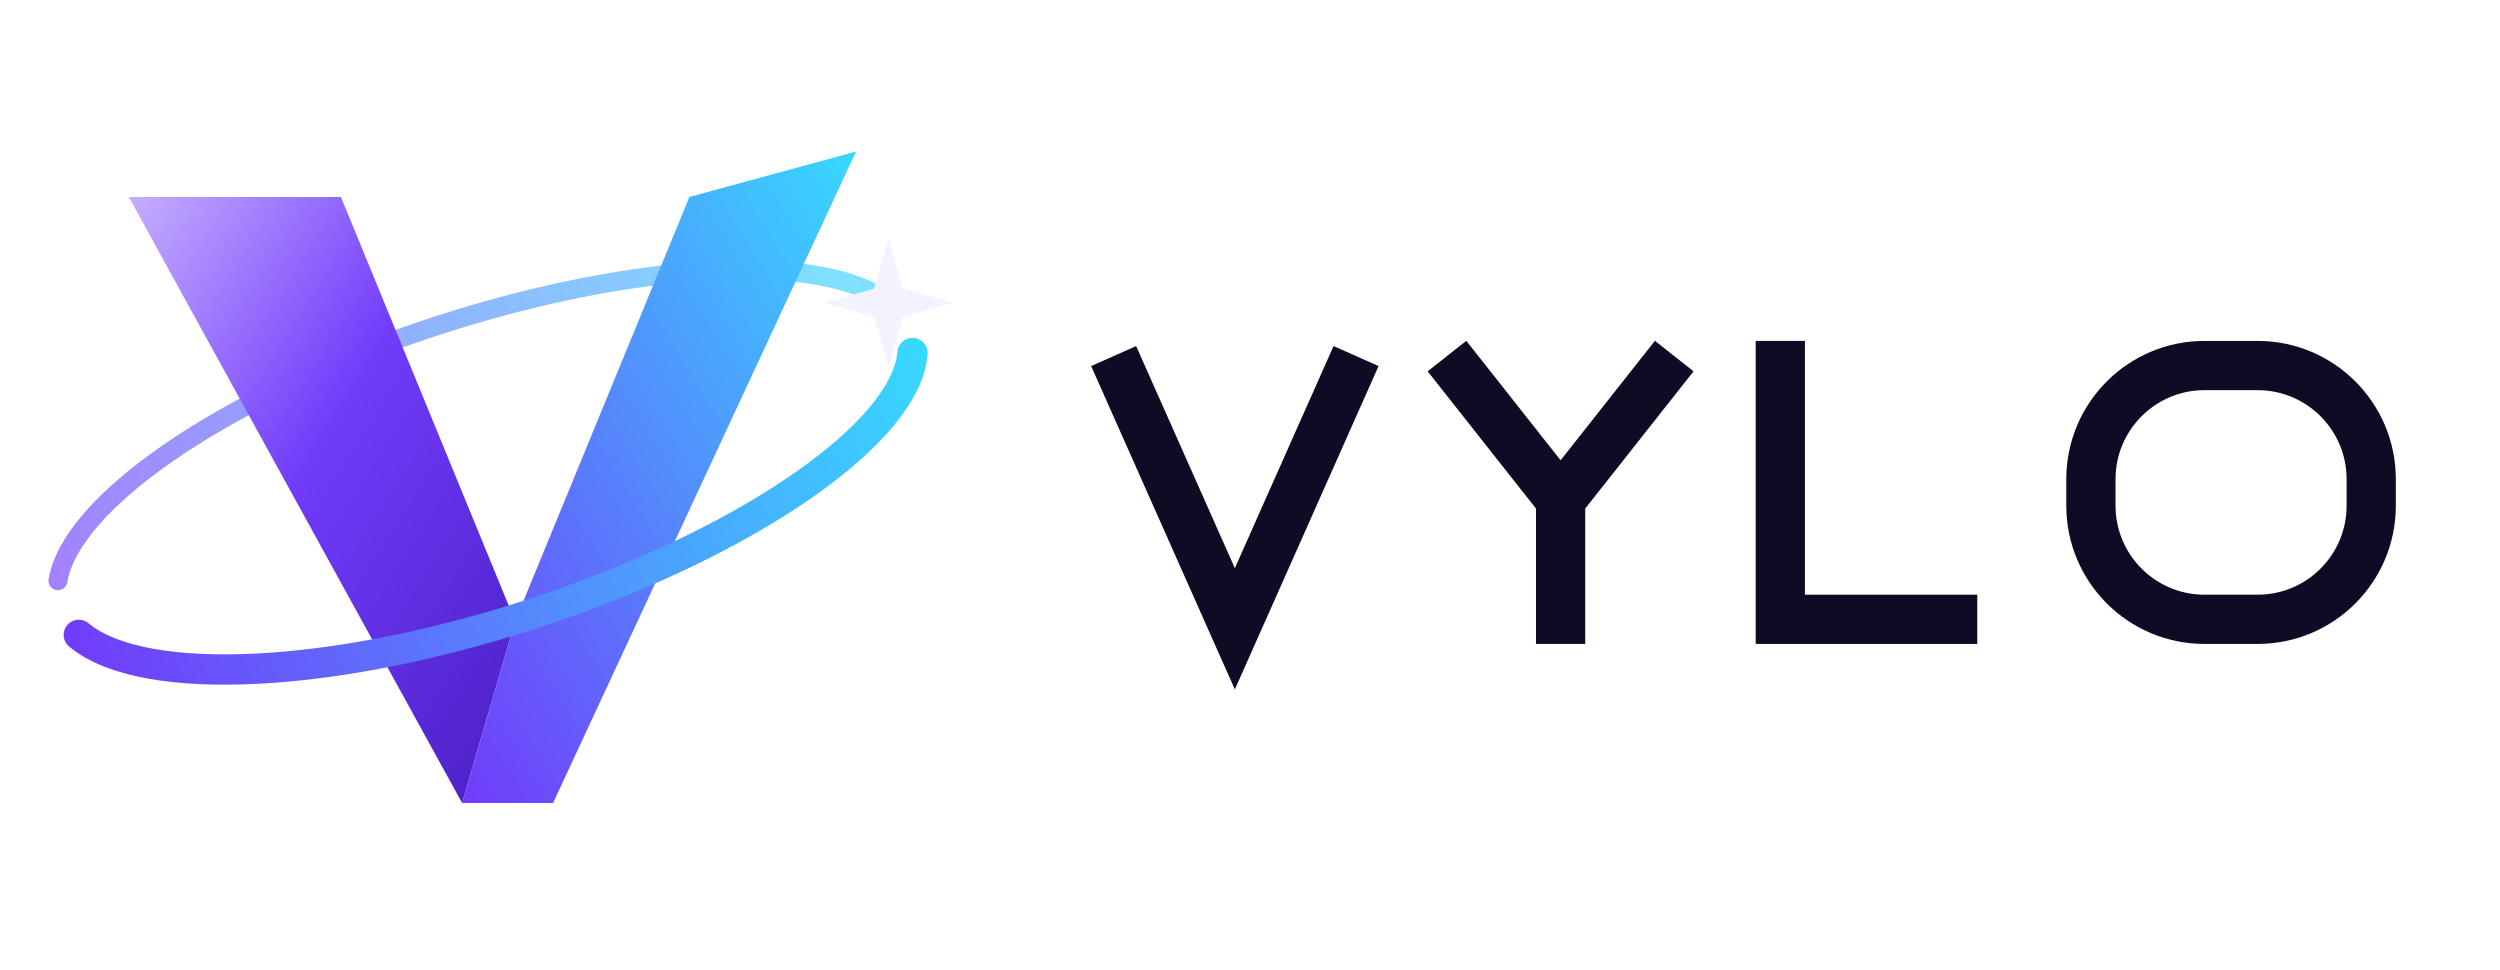
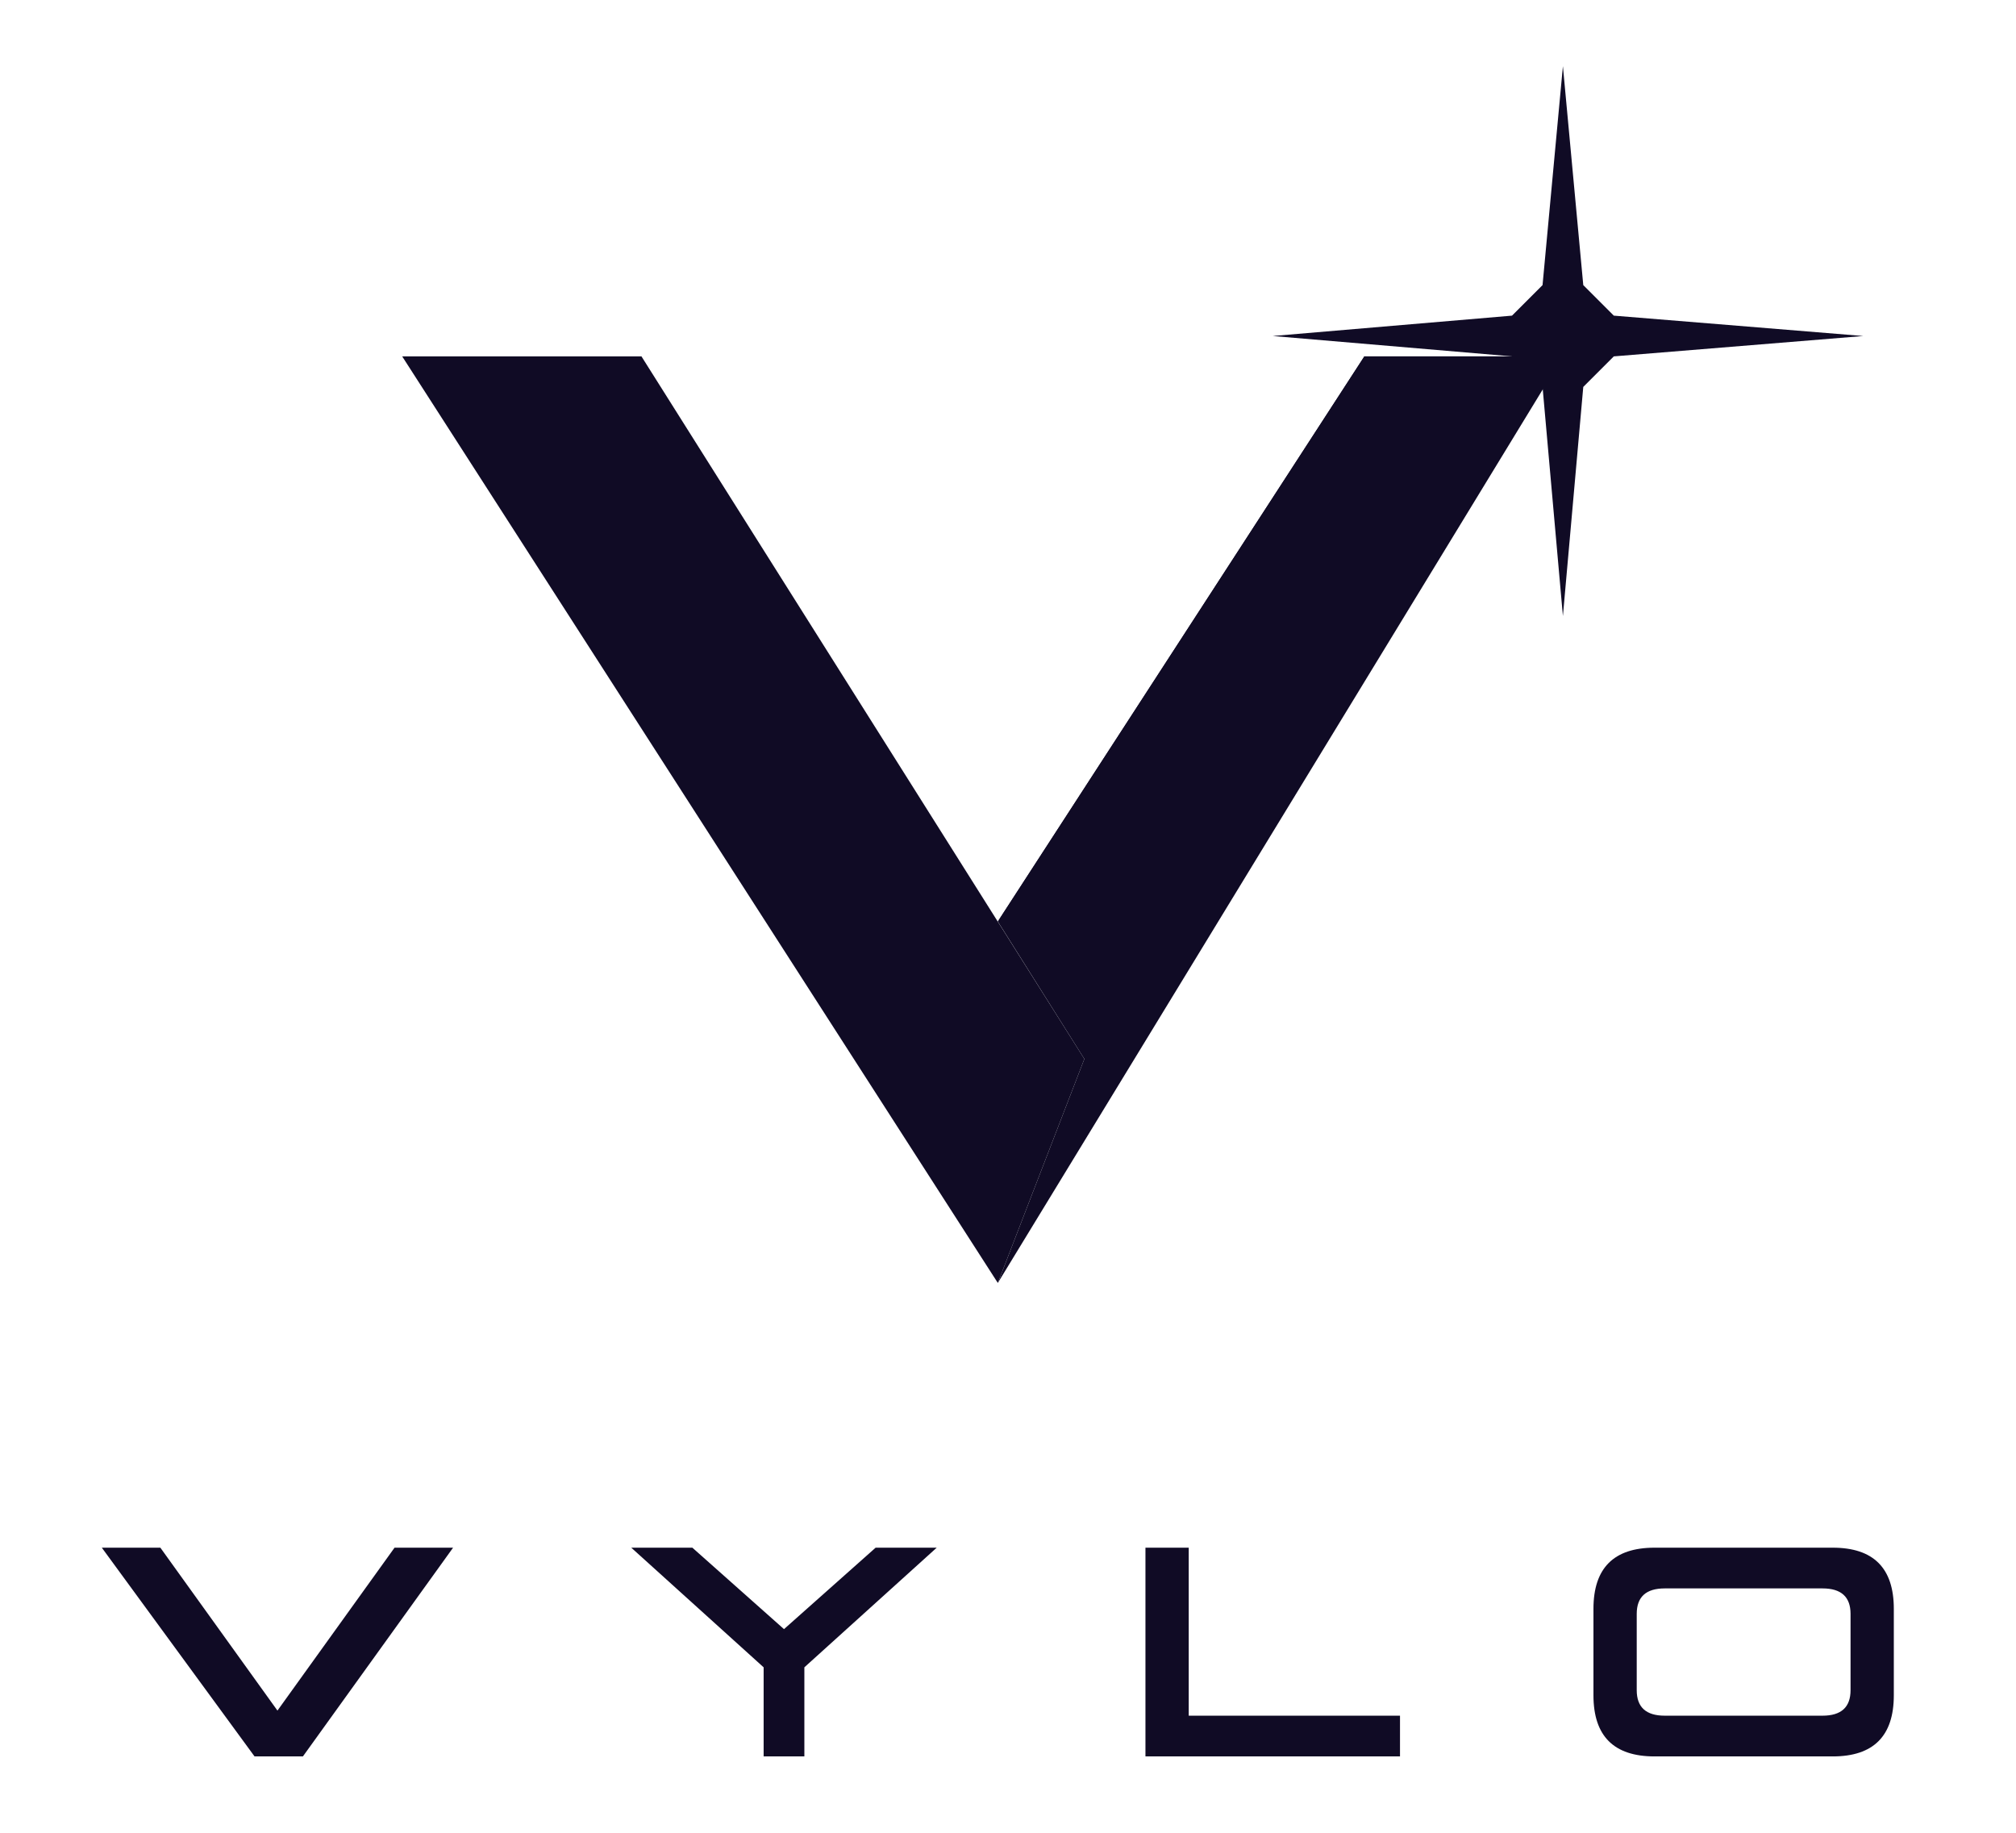
- <svg xmlns="http://www.w3.org/2000/svg" width="660" height="256" viewBox="0 0 660 256" role="img" aria-label="VYLO">
+ <svg xmlns="http://www.w3.org/2000/svg" width="396" height="360" viewBox="440 425 396 360" role="img" aria-label="VYLO">
  <defs>
-     <linearGradient id="l" x1="0" y1="0" x2="1" y2="1">
-       <stop offset="0" stop-color="#C5AEFF" />
-       <stop offset="0.45" stop-color="#713BFA" />
-       <stop offset="1" stop-color="#4a1fc4" />
+     <linearGradient id="l" gradientUnits="userSpaceOnUse" x1="530" y1="495" x2="640" y2="677">
+       <stop offset="0" stop-color="#b45cff" />
+       <stop offset="0.3" stop-color="#6a0ff5" />
+       <stop offset="0.75" stop-color="#5a00ee" />
+       <stop offset="1" stop-color="#e3c4ff" />
    </linearGradient>
-     <linearGradient id="r" x1="0" y1="1" x2="1" y2="0">
-       <stop offset="0" stop-color="#713BFA" />
-       <stop offset="1" stop-color="#37D9FF" />
+     <linearGradient id="r" gradientUnits="userSpaceOnUse" x1="747" y1="495" x2="645" y2="630">
+       <stop offset="0" stop-color="#8a2cff" />
+       <stop offset="1" stop-color="#35009e" />
    </linearGradient>
-     <linearGradient id="o" gradientUnits="userSpaceOnUse" x1="16" y1="170" x2="240" y2="80">
-       <stop offset="0" stop-color="#713BFA" />
-       <stop offset="1" stop-color="#37D9FF" />
+     <linearGradient id="f" gradientUnits="userSpaceOnUse" x1="747" y1="495" x2="650" y2="590">
+       <stop offset="0" stop-color="#f0d9ff" />
+       <stop offset="1" stop-color="#6a14f0" />
    </linearGradient>
  </defs>
-   <path d="M15.3 153.3 A118 40 -18 0 1 233.2 78.9" fill="none" stroke="url(#o)" stroke-width="5" stroke-linecap="round" opacity="0.65" />
-   <path d="M34 52 L90 52 L136 164 L122 212 Z" fill="url(#l)" />
-   <path d="M122 212 L136 164 L182 52 L226 40 L146 212 Z" fill="url(#r)" />
-   <path d="M240.9 93.2 A118 40 -18 0 1 20.8 167.6" fill="none" stroke="url(#o)" stroke-width="8" stroke-linecap="round" />
-   <path d="M234.6 62.9 L238.3 76.2 L251.6 79.9 L238.3 83.7 L234.6 96.9 L230.8 83.7 L217.6 79.9 L230.8 76.2 Z" fill="#F4F2FF" />
-   <g transform="translate(290 90)">
-     <g fill="none" stroke="#100B25" stroke-width="13" stroke-linejoin="miter" stroke-linecap="butt">
-       <path d="M4 4 L36 76 L68 4" />
-       <path d="M92 4 L122 42 L152 4 M122 40 V80" />
-       <path d="M180 0 V73.5 H232" />
-       <rect x="262" y="6.5" width="74" height="67" rx="30" />
-     </g>
-   </g>
+   <path d="M519 495 H566 L653 633 L636 677 Z" fill="#100B25" />
+   <path d="M708 495 H747 L636 677 L653 633 L636 606 Z" fill="#100B25" />
+   <path d="M708 495 H747 L636 606 Z" fill="#100B25" />
+   <path d="M747 438 L751 481 L757 487 L806 491 L757 495 L751 501 L747 546 L743 501 L737 495 L690 491 L737 487 L743 481 Z" fill="#100B25" />
+   <path d="M460 729 H471.5 L494.5 761 L517.5 729 H529 L499.5 770 H490 Z M564 729 H576 L594 745 L612 729 H624 L598 752.5 V770 H590 V752.5 Z M665 729 H673.5 V762 H715 V770 H665 Z M765 729 H800 Q812 729 812 741 V758 Q812 770 800 770 H765 Q753 770 753 758 V741 Q753 729 765 729 Z M767 737 Q761.5 737 761.5 742 V757 Q761.5 762 767 762 H798 Q803.5 762 803.5 757 V742 Q803.5 737 798 737 Z" fill="#100B25" fill-rule="evenodd" />
</svg>
